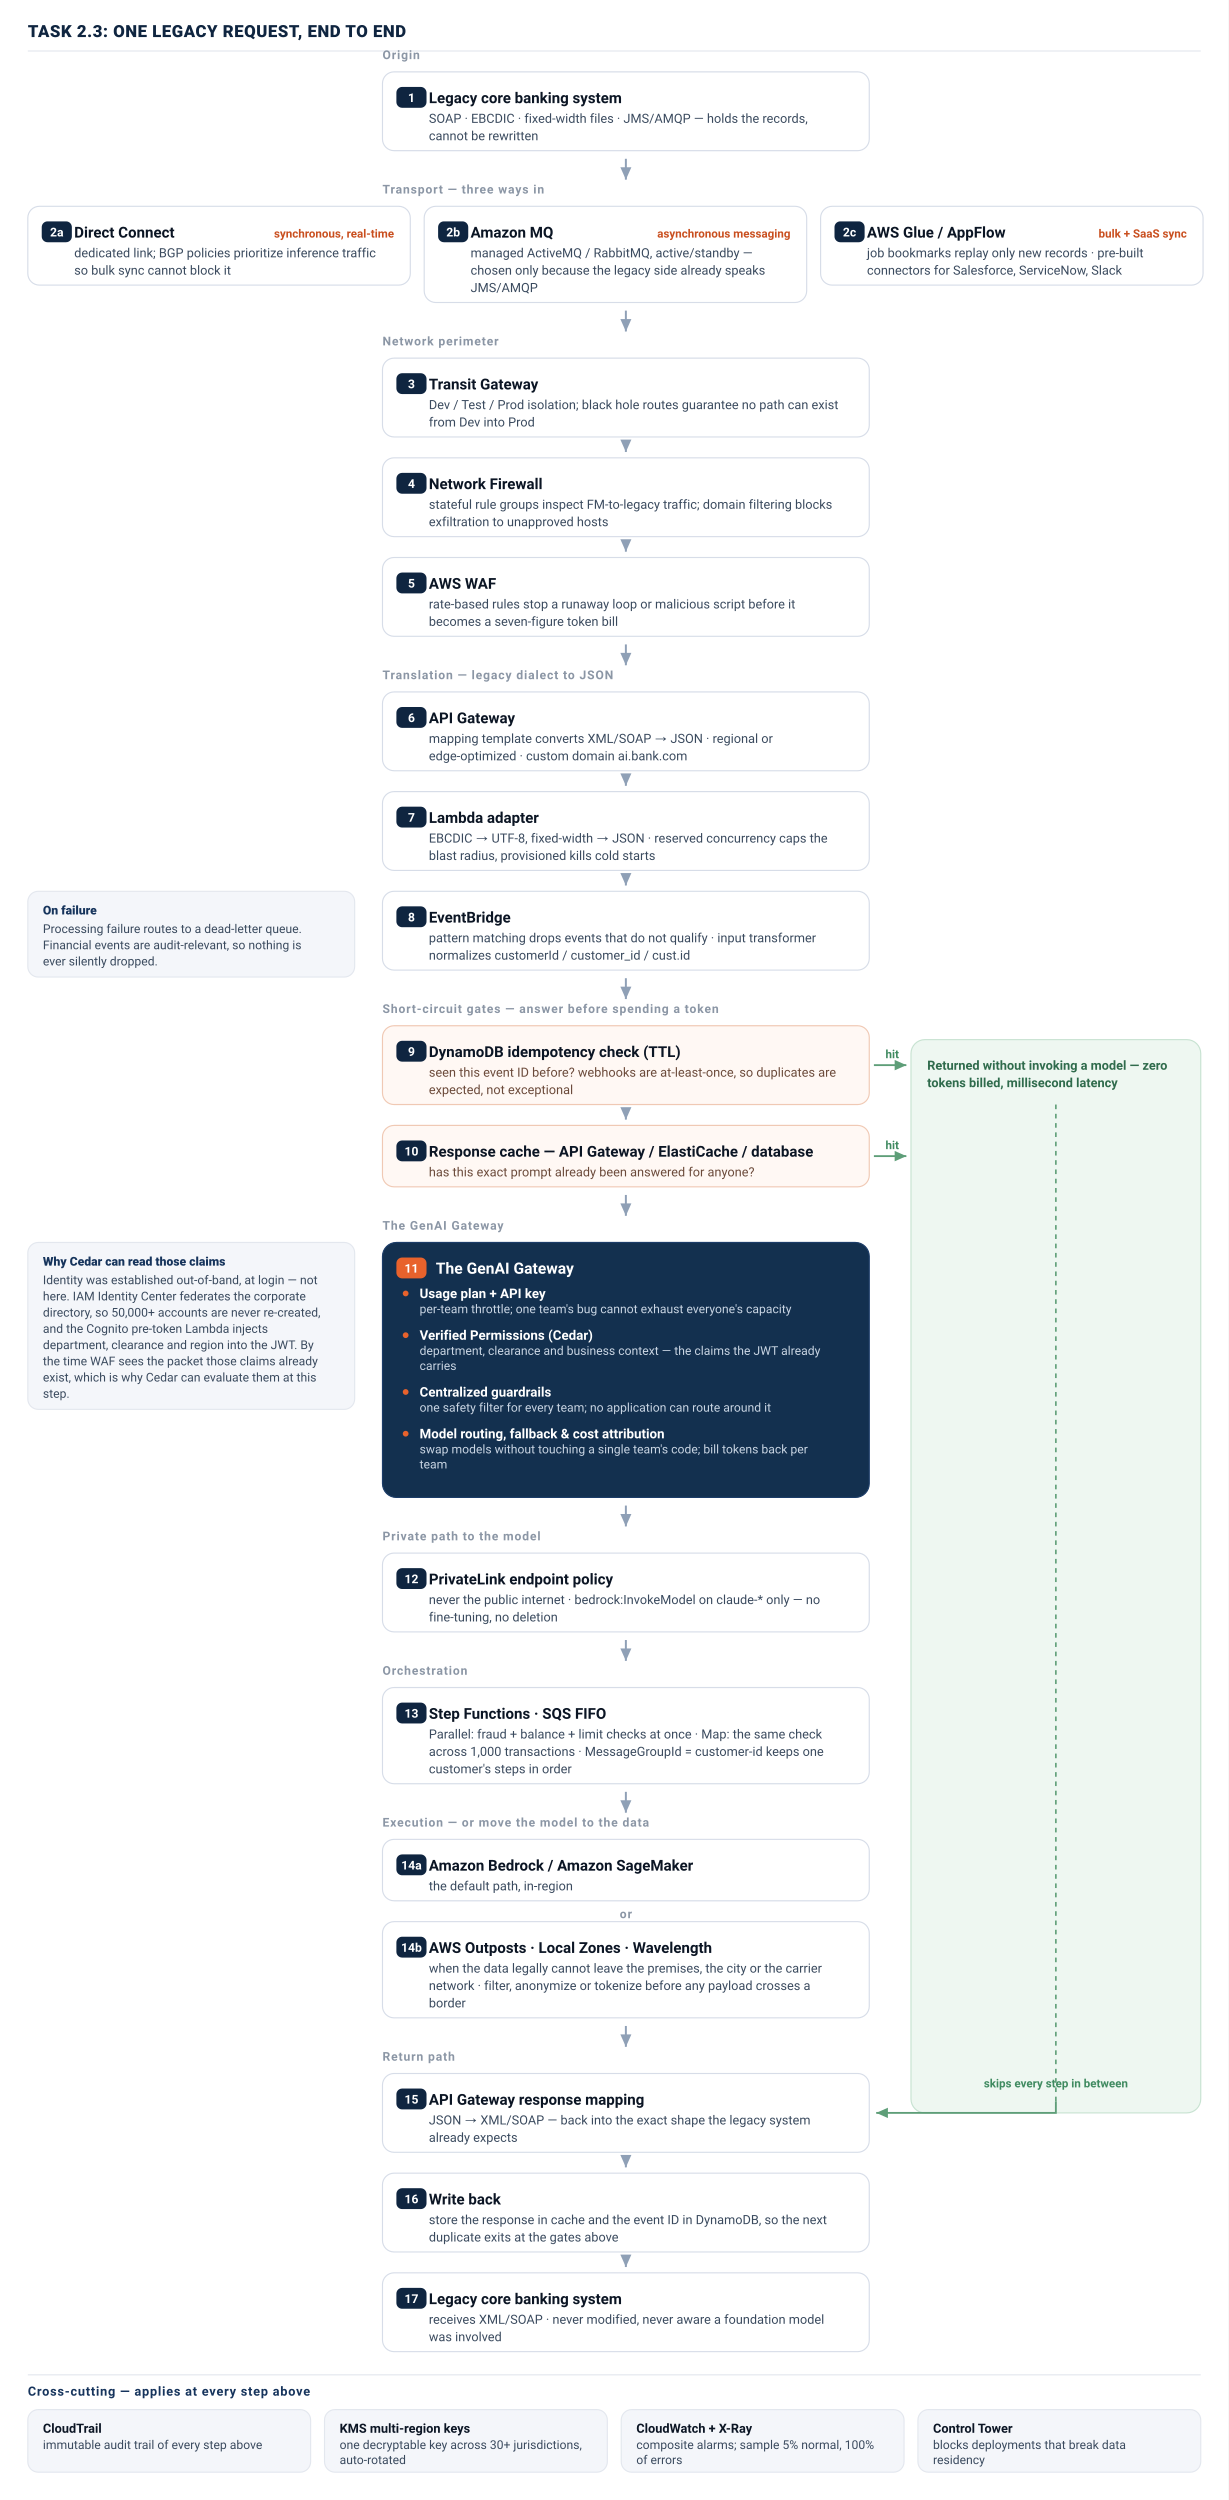
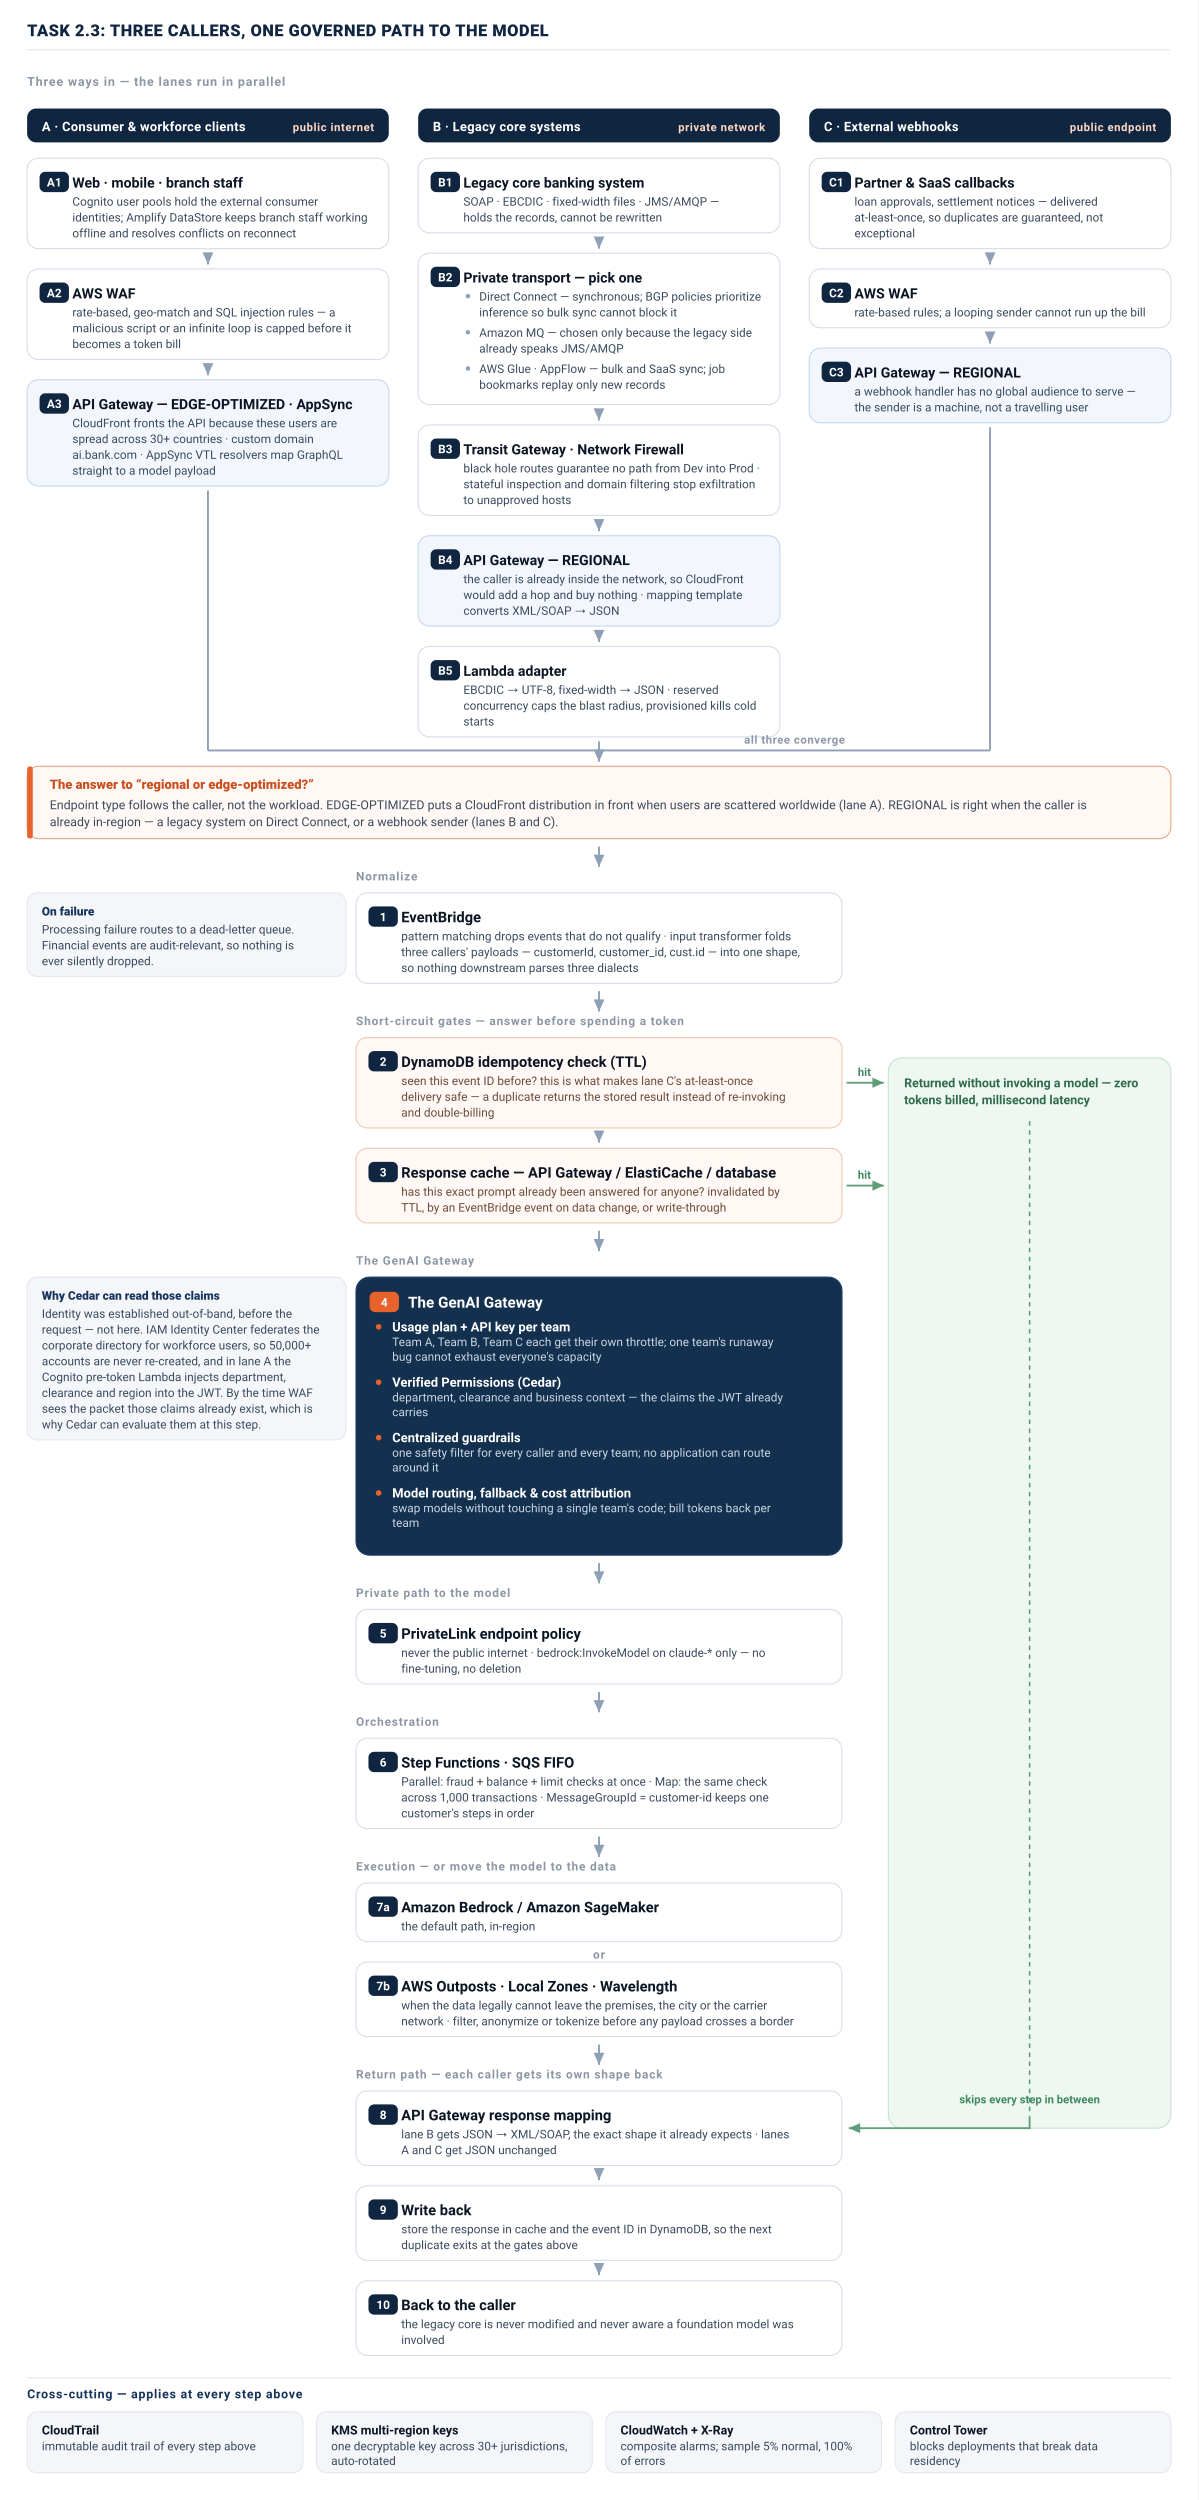
- <svg xmlns="http://www.w3.org/2000/svg" viewBox="0 0 1060 2157" width="1060" height="2157" role="img" font-family="-apple-system,BlinkMacSystemFont,Segoe UI,Roboto,Helvetica,Arial,sans-serif">
+ <svg xmlns="http://www.w3.org/2000/svg" viewBox="0 0 1060 2212" width="1060" height="2212" role="img" font-family="-apple-system,BlinkMacSystemFont,Segoe UI,Roboto,Helvetica,Arial,sans-serif">
  <defs>
    <marker id="ah" viewBox="0 0 10 10" refX="9" refY="5" markerWidth="7" markerHeight="7" orient="auto-start-reverse">
      <path d="M0,1 L9,5 L0,9 z" fill="#8fa0b6" />
    </marker>
    <marker id="ahg" viewBox="0 0 10 10" refX="9" refY="5" markerWidth="7" markerHeight="7" orient="auto-start-reverse">
      <path d="M0,1 L9,5 L0,9 z" fill="#5e9e78" />
    </marker>
  </defs>
-   <style>.dtitle{font-size:14.5px;font-weight:800;letter-spacing:.03em;fill:#0f2540;}.num{font-size:10.5px;font-weight:700;fill:#fff;text-anchor:middle;}.bt{font-weight:700;}.bs{font-size:11px;}.gn{font-size:11.5px;font-weight:700;fill:#ffffff;}.gs{font-size:10.5px;fill:#c9d5e3;}.ptitle{font-size:11px;font-weight:700;letter-spacing:.06em;fill:#16345c;text-transform:uppercase;}.phase{font-size:10.5px;font-weight:700;letter-spacing:.07em;fill:#8b96a5;text-transform:uppercase;}.mode{font-size:10px;font-weight:700;fill:#c94f1f;}.orlab{font-size:10.5px;font-weight:700;fill:#8b96a5;letter-spacing:.08em;}.el{font-size:10px;font-weight:600;fill:#6b7a8d;}.elg{font-size:10px;font-weight:700;fill:#3f8a60;}.byp{font-size:11px;font-weight:700;fill:#2f6b4c;}.cohead{font-size:10.5px;font-weight:800;fill:#16345c;}.co{font-size:10.5px;fill:#3a4a5e;}.cn{font-size:11px;font-weight:700;fill:#0b1524;}</style>
-   <rect width="1060" height="2157" fill="#ffffff" />
-   <text x="24" y="32" class="dtitle">TASK 2.3: ONE LEGACY REQUEST, END TO END</text>
+   <style>.dtitle{font-size:14.5px;font-weight:800;letter-spacing:.03em;fill:#0f2540;}.band{font-size:11px;font-weight:700;letter-spacing:.07em;fill:#8b96a5;text-transform:uppercase;}.num{font-size:10.5px;font-weight:700;fill:#fff;text-anchor:middle;}.bt{font-weight:700;}.bs{font-size:10.5px;}.lname{font-size:11.5px;font-weight:700;fill:#ffffff;letter-spacing:.02em;}.lmode{font-size:10px;font-weight:700;fill:#ffd8c4;letter-spacing:.05em;}.gn{font-size:11.5px;font-weight:700;fill:#ffffff;}.gs{font-size:10.5px;fill:#c9d5e3;}.ptitle{font-size:11px;font-weight:700;letter-spacing:.06em;fill:#16345c;text-transform:uppercase;}.phase{font-size:10.5px;font-weight:700;letter-spacing:.07em;fill:#8b96a5;text-transform:uppercase;}.rulehead{font-size:11.5px;font-weight:800;fill:#c94f1f;}.rule{font-size:11px;fill:#3a4a5e;}.conv{font-size:10px;font-weight:700;fill:#8b96a5;letter-spacing:.05em;}.orlab{font-size:10.5px;font-weight:700;fill:#8b96a5;letter-spacing:.08em;}.elg{font-size:10px;font-weight:700;fill:#3f8a60;}.byp{font-size:11px;font-weight:700;fill:#2f6b4c;}.cohead{font-size:10.5px;font-weight:800;fill:#16345c;}.co{font-size:10.5px;fill:#3a4a5e;}.cn{font-size:11px;font-weight:700;fill:#0b1524;}</style>
+   <rect width="1060" height="2212" fill="#ffffff" />
+   <text x="24" y="32" class="dtitle">TASK 2.3: THREE CALLERS, ONE GOVERNED PATH TO THE MODEL</text>
  <line x1="24" y1="44" x2="1036" y2="44" stroke="#e3e7ee" />
-   <text x="330" y="51" class="phase">Origin</text>
-   <text x="330" y="167" class="phase">Transport — three ways in</text>
-   <text x="330" y="298" class="phase">Network perimeter</text>
-   <text x="330" y="586" class="phase">Translation — legacy dialect to JSON</text>
-   <text x="330" y="874" class="phase">Short-circuit gates — answer before spending a token</text>
-   <text x="330" y="1061" class="phase">The GenAI Gateway</text>
-   <text x="330" y="1329" class="phase">Private path to the model</text>
-   <text x="330" y="1445" class="phase">Orchestration</text>
-   <text x="330" y="1576" class="phase">Execution — or move the model to the data</text>
-   <text x="330" y="1778" class="phase">Return path</text>
-   <rect x="786" y="897.0" width="250" height="926.0" rx="12" fill="#eef7f1" stroke="#c7e2d1" />
-   <rect x="330" y="62" width="420" height="68" rx="10" fill="#ffffff" stroke="#d7dde8" />
-   <rect x="342" y="75" width="26" height="18" rx="5" fill="#0f2540" />
-   <text x="355" y="88" class="num">1</text>
-   <text x="370" y="89" class="bt" fill="#0b1524" font-size="13">Legacy core banking system</text>
-   <text x="370" y="106" class="bs" fill="#3a4a5e">SOAP · EBCDIC · fixed-width files · JMS/AMQP — holds the records,</text>
-   <text x="370" y="121" class="bs" fill="#3a4a5e">cannot be rewritten</text>
-   <line x1="540" y1="137" x2="540" y2="155" stroke="#8fa0b6" stroke-width="1.7" marker-end="url(#ah)" />
-   <rect x="24" y="178" width="330" height="68" rx="10" fill="#ffffff" stroke="#d7dde8" />
-   <rect x="36" y="191" width="26" height="18" rx="5" fill="#0f2540" />
-   <text x="49" y="204" class="num">2a</text>
-   <text x="64" y="205" class="bt" fill="#0b1524" font-size="13">Direct Connect</text>
-   <text x="64" y="222" class="bs" fill="#3a4a5e">dedicated link; BGP policies prioritize inference traffic</text>
-   <text x="64" y="237" class="bs" fill="#3a4a5e">so bulk sync cannot block it</text>
-   <text x="340" y="205" class="mode" text-anchor="end">synchronous, real-time</text>
-   <rect x="366" y="178" width="330" height="83" rx="10" fill="#ffffff" stroke="#d7dde8" />
-   <rect x="378" y="191" width="26" height="18" rx="5" fill="#0f2540" />
-   <text x="391" y="204" class="num">2b</text>
-   <text x="406" y="205" class="bt" fill="#0b1524" font-size="13">Amazon MQ</text>
-   <text x="406" y="222" class="bs" fill="#3a4a5e">managed ActiveMQ / RabbitMQ, active/standby —</text>
-   <text x="406" y="237" class="bs" fill="#3a4a5e">chosen only because the legacy side already speaks</text>
-   <text x="406" y="252" class="bs" fill="#3a4a5e">JMS/AMQP</text>
-   <text x="682" y="205" class="mode" text-anchor="end">asynchronous messaging</text>
-   <rect x="708" y="178" width="330" height="68" rx="10" fill="#ffffff" stroke="#d7dde8" />
-   <rect x="720" y="191" width="26" height="18" rx="5" fill="#0f2540" />
-   <text x="733" y="204" class="num">2c</text>
-   <text x="748" y="205" class="bt" fill="#0b1524" font-size="13">AWS Glue / AppFlow</text>
-   <text x="748" y="222" class="bs" fill="#3a4a5e">job bookmarks replay only new records · pre-built</text>
-   <text x="748" y="237" class="bs" fill="#3a4a5e">connectors for Salesforce, ServiceNow, Slack</text>
-   <text x="1024" y="205" class="mode" text-anchor="end">bulk + SaaS sync</text>
-   <line x1="540" y1="268" x2="540" y2="286" stroke="#8fa0b6" stroke-width="1.7" marker-end="url(#ah)" />
-   <rect x="330" y="309" width="420" height="68" rx="10" fill="#ffffff" stroke="#d7dde8" />
-   <rect x="342" y="322" width="26" height="18" rx="5" fill="#0f2540" />
-   <text x="355" y="335" class="num">3</text>
-   <text x="370" y="336" class="bt" fill="#0b1524" font-size="13">Transit Gateway</text>
-   <text x="370" y="353" class="bs" fill="#3a4a5e">Dev / Test / Prod isolation; black hole routes guarantee no path can exist</text>
-   <text x="370" y="368" class="bs" fill="#3a4a5e">from Dev into Prod</text>
-   <line x1="540" y1="382" x2="540" y2="390" stroke="#8fa0b6" stroke-width="1.7" marker-end="url(#ah)" />
-   <rect x="330" y="395" width="420" height="68" rx="10" fill="#ffffff" stroke="#d7dde8" />
-   <rect x="342" y="408" width="26" height="18" rx="5" fill="#0f2540" />
-   <text x="355" y="421" class="num">4</text>
-   <text x="370" y="422" class="bt" fill="#0b1524" font-size="13">Network Firewall</text>
-   <text x="370" y="439" class="bs" fill="#3a4a5e">stateful rule groups inspect FM-to-legacy traffic; domain filtering blocks</text>
-   <text x="370" y="454" class="bs" fill="#3a4a5e">exfiltration to unapproved hosts</text>
-   <line x1="540" y1="468" x2="540" y2="476" stroke="#8fa0b6" stroke-width="1.7" marker-end="url(#ah)" />
-   <rect x="330" y="481" width="420" height="68" rx="10" fill="#ffffff" stroke="#d7dde8" />
-   <rect x="342" y="494" width="26" height="18" rx="5" fill="#0f2540" />
-   <text x="355" y="507" class="num">5</text>
-   <text x="370" y="508" class="bt" fill="#0b1524" font-size="13">AWS WAF</text>
-   <text x="370" y="525" class="bs" fill="#3a4a5e">rate-based rules stop a runaway loop or malicious script before it</text>
-   <text x="370" y="540" class="bs" fill="#3a4a5e">becomes a seven-figure token bill</text>
-   <line x1="540" y1="556" x2="540" y2="574" stroke="#8fa0b6" stroke-width="1.7" marker-end="url(#ah)" />
-   <rect x="330" y="597" width="420" height="68" rx="10" fill="#ffffff" stroke="#d7dde8" />
-   <rect x="342" y="610" width="26" height="18" rx="5" fill="#0f2540" />
-   <text x="355" y="623" class="num">6</text>
-   <text x="370" y="624" class="bt" fill="#0b1524" font-size="13">API Gateway</text>
-   <text x="370" y="641" class="bs" fill="#3a4a5e">mapping template converts XML/SOAP → JSON · regional or</text>
-   <text x="370" y="656" class="bs" fill="#3a4a5e">edge-optimized · custom domain ai.bank.com</text>
-   <line x1="540" y1="670" x2="540" y2="678" stroke="#8fa0b6" stroke-width="1.7" marker-end="url(#ah)" />
-   <rect x="330" y="683" width="420" height="68" rx="10" fill="#ffffff" stroke="#d7dde8" />
-   <rect x="342" y="696" width="26" height="18" rx="5" fill="#0f2540" />
-   <text x="355" y="709" class="num">7</text>
-   <text x="370" y="710" class="bt" fill="#0b1524" font-size="13">Lambda adapter</text>
-   <text x="370" y="727" class="bs" fill="#3a4a5e">EBCDIC → UTF-8, fixed-width → JSON · reserved concurrency caps the</text>
-   <text x="370" y="742" class="bs" fill="#3a4a5e">blast radius, provisioned kills cold starts</text>
-   <line x1="540" y1="756" x2="540" y2="764" stroke="#8fa0b6" stroke-width="1.7" marker-end="url(#ah)" />
-   <rect x="24" y="769" width="282" height="74" rx="9" fill="#f4f6fa" stroke="#e3e7ee" />
-   <text x="37" y="789" class="cohead">On failure</text>
-   <text x="37" y="805" class="co">Processing failure routes to a dead-letter queue.</text>
-   <text x="37" y="819" class="co">Financial events are audit-relevant, so nothing is</text>
-   <text x="37" y="833" class="co">ever silently dropped.</text>
-   <rect x="330" y="769" width="420" height="68" rx="10" fill="#ffffff" stroke="#d7dde8" />
-   <rect x="342" y="782" width="26" height="18" rx="5" fill="#0f2540" />
-   <text x="355" y="795" class="num">8</text>
-   <text x="370" y="796" class="bt" fill="#0b1524" font-size="13">EventBridge</text>
-   <text x="370" y="813" class="bs" fill="#3a4a5e">pattern matching drops events that do not qualify · input transformer</text>
-   <text x="370" y="828" class="bs" fill="#3a4a5e">normalizes customerId / customer_id / cust.id</text>
-   <line x1="540" y1="844" x2="540" y2="862" stroke="#8fa0b6" stroke-width="1.7" marker-end="url(#ah)" />
-   <rect x="330" y="885" width="420" height="68" rx="10" fill="#fff8f4" stroke="#f0c9b4" />
-   <rect x="342" y="898" width="26" height="18" rx="5" fill="#0f2540" />
-   <text x="355" y="911" class="num">9</text>
-   <text x="370" y="912" class="bt" fill="#0b1524" font-size="13">DynamoDB idempotency check (TTL)</text>
-   <text x="370" y="929" class="bs" fill="#6b4a3a">seen this event ID before? webhooks are at-least-once, so duplicates are</text>
-   <text x="370" y="944" class="bs" fill="#6b4a3a">expected, not exceptional</text>
-   <line x1="540" y1="958" x2="540" y2="966" stroke="#8fa0b6" stroke-width="1.7" marker-end="url(#ah)" />
-   <rect x="330" y="971" width="420" height="53" rx="10" fill="#fff8f4" stroke="#f0c9b4" />
-   <rect x="342" y="984" width="26" height="18" rx="5" fill="#0f2540" />
-   <text x="355" y="997" class="num">10</text>
-   <text x="370" y="998" class="bt" fill="#0b1524" font-size="13">Response cache — API Gateway / ElastiCache / database</text>
-   <text x="370" y="1015" class="bs" fill="#6b4a3a">has this exact prompt already been answered for anyone?</text>
-   <line x1="540" y1="1031" x2="540" y2="1049" stroke="#8fa0b6" stroke-width="1.7" marker-end="url(#ah)" />
-   <rect x="330" y="1072" width="420" height="220" rx="12" fill="#13304f" stroke="#1b3c68" />
-   <rect x="342" y="1085" width="26" height="18" rx="5" fill="#e8622c" />
-   <text x="355" y="1098" class="num">11</text>
-   <text x="376" y="1099" class="bt" fill="#ffffff" font-size="13.5">The GenAI Gateway</text>
-   <circle cx="350" cy="1116.0" r="2.5" fill="#e8622c" />
-   <text x="362" y="1120" class="gn">Usage plan + API key</text>
-   <text x="362" y="1133" class="gs">per-team throttle; one team's bug cannot exhaust everyone's capacity</text>
-   <circle cx="350" cy="1152.0" r="2.5" fill="#e8622c" />
-   <text x="362" y="1156" class="gn">Verified Permissions (Cedar)</text>
-   <text x="362" y="1169" class="gs">department, clearance and business context — the claims the JWT already</text>
-   <text x="362" y="1182" class="gs">carries</text>
-   <circle cx="350" cy="1201.0" r="2.5" fill="#e8622c" />
-   <text x="362" y="1205" class="gn">Centralized guardrails</text>
-   <text x="362" y="1218" class="gs">one safety filter for every team; no application can route around it</text>
-   <circle cx="350" cy="1237.0" r="2.5" fill="#e8622c" />
-   <text x="362" y="1241" class="gn">Model routing, fallback &amp; cost attribution</text>
-   <text x="362" y="1254" class="gs">swap models without touching a single team's code; bill tokens back per</text>
-   <text x="362" y="1267" class="gs">team</text>
-   <rect x="24" y="1072" width="282" height="144" rx="9" fill="#f4f6fa" stroke="#e3e7ee" />
-   <text x="37" y="1092" class="cohead">Why Cedar can read those claims</text>
-   <text x="37" y="1108" class="co">Identity was established out-of-band, at login — not</text>
-   <text x="37" y="1122" class="co">here. IAM Identity Center federates the corporate</text>
-   <text x="37" y="1136" class="co">directory, so 50,000+ accounts are never re-created,</text>
-   <text x="37" y="1150" class="co">and the Cognito pre-token Lambda injects</text>
-   <text x="37" y="1164" class="co">department, clearance and region into the JWT. By</text>
-   <text x="37" y="1178" class="co">the time WAF sees the packet those claims already</text>
-   <text x="37" y="1192" class="co">exist, which is why Cedar can evaluate them at this</text>
-   <text x="37" y="1206" class="co">step.</text>
-   <line x1="540" y1="1299" x2="540" y2="1317" stroke="#8fa0b6" stroke-width="1.7" marker-end="url(#ah)" />
-   <rect x="330" y="1340" width="420" height="68" rx="10" fill="#ffffff" stroke="#d7dde8" />
-   <rect x="342" y="1353" width="26" height="18" rx="5" fill="#0f2540" />
-   <text x="355" y="1366" class="num">12</text>
-   <text x="370" y="1367" class="bt" fill="#0b1524" font-size="13">PrivateLink endpoint policy</text>
-   <text x="370" y="1384" class="bs" fill="#3a4a5e">never the public internet · bedrock:InvokeModel on claude-* only — no</text>
-   <text x="370" y="1399" class="bs" fill="#3a4a5e">fine-tuning, no deletion</text>
-   <line x1="540" y1="1415" x2="540" y2="1433" stroke="#8fa0b6" stroke-width="1.7" marker-end="url(#ah)" />
-   <rect x="330" y="1456" width="420" height="83" rx="10" fill="#ffffff" stroke="#d7dde8" />
-   <rect x="342" y="1469" width="26" height="18" rx="5" fill="#0f2540" />
-   <text x="355" y="1482" class="num">13</text>
-   <text x="370" y="1483" class="bt" fill="#0b1524" font-size="13">Step Functions · SQS FIFO</text>
-   <text x="370" y="1500" class="bs" fill="#3a4a5e">Parallel: fraud + balance + limit checks at once · Map: the same check</text>
-   <text x="370" y="1515" class="bs" fill="#3a4a5e">across 1,000 transactions · MessageGroupId = customer-id keeps one</text>
-   <text x="370" y="1530" class="bs" fill="#3a4a5e">customer's steps in order</text>
-   <line x1="540" y1="1546" x2="540" y2="1564" stroke="#8fa0b6" stroke-width="1.7" marker-end="url(#ah)" />
-   <rect x="330" y="1587" width="420" height="53" rx="10" fill="#ffffff" stroke="#d7dde8" />
-   <rect x="342" y="1600" width="26" height="18" rx="5" fill="#0f2540" />
-   <text x="355" y="1613" class="num">14a</text>
-   <text x="370" y="1614" class="bt" fill="#0b1524" font-size="13">Amazon Bedrock / Amazon SageMaker</text>
-   <text x="370" y="1631" class="bs" fill="#3a4a5e">the default path, in-region</text>
-   <text x="540" y="1655" class="orlab" text-anchor="middle">or</text>
-   <rect x="330" y="1658" width="420" height="83" rx="10" fill="#ffffff" stroke="#d7dde8" />
-   <rect x="342" y="1671" width="26" height="18" rx="5" fill="#0f2540" />
-   <text x="355" y="1684" class="num">14b</text>
-   <text x="370" y="1685" class="bt" fill="#0b1524" font-size="13">AWS Outposts · Local Zones · Wavelength</text>
-   <text x="370" y="1702" class="bs" fill="#3a4a5e">when the data legally cannot leave the premises, the city or the carrier</text>
-   <text x="370" y="1717" class="bs" fill="#3a4a5e">network · filter, anonymize or tokenize before any payload crosses a</text>
-   <text x="370" y="1732" class="bs" fill="#3a4a5e">border</text>
-   <line x1="540" y1="1748" x2="540" y2="1766" stroke="#8fa0b6" stroke-width="1.7" marker-end="url(#ah)" />
-   <rect x="330" y="1789" width="420" height="68" rx="10" fill="#ffffff" stroke="#d7dde8" />
-   <rect x="342" y="1802" width="26" height="18" rx="5" fill="#0f2540" />
-   <text x="355" y="1815" class="num">15</text>
-   <text x="370" y="1816" class="bt" fill="#0b1524" font-size="13">API Gateway response mapping</text>
-   <text x="370" y="1833" class="bs" fill="#3a4a5e">JSON → XML/SOAP — back into the exact shape the legacy system</text>
-   <text x="370" y="1848" class="bs" fill="#3a4a5e">already expects</text>
-   <line x1="540" y1="1862" x2="540" y2="1870" stroke="#8fa0b6" stroke-width="1.7" marker-end="url(#ah)" />
-   <rect x="330" y="1875" width="420" height="68" rx="10" fill="#ffffff" stroke="#d7dde8" />
-   <rect x="342" y="1888" width="26" height="18" rx="5" fill="#0f2540" />
-   <text x="355" y="1901" class="num">16</text>
-   <text x="370" y="1902" class="bt" fill="#0b1524" font-size="13">Write back</text>
-   <text x="370" y="1919" class="bs" fill="#3a4a5e">store the response in cache and the event ID in DynamoDB, so the next</text>
-   <text x="370" y="1934" class="bs" fill="#3a4a5e">duplicate exits at the gates above</text>
-   <line x1="540" y1="1948" x2="540" y2="1956" stroke="#8fa0b6" stroke-width="1.7" marker-end="url(#ah)" />
-   <rect x="330" y="1961" width="420" height="68" rx="10" fill="#ffffff" stroke="#d7dde8" />
-   <rect x="342" y="1974" width="26" height="18" rx="5" fill="#0f2540" />
-   <text x="355" y="1987" class="num">17</text>
-   <text x="370" y="1988" class="bt" fill="#0b1524" font-size="13">Legacy core banking system</text>
-   <text x="370" y="2005" class="bs" fill="#3a4a5e">receives XML/SOAP · never modified, never aware a foundation model</text>
-   <text x="370" y="2020" class="bs" fill="#3a4a5e">was involved</text>
-   <text x="800" y="923.0" class="byp">Returned without invoking a model — zero</text>
-   <text x="800" y="938.0" class="byp">tokens billed, millisecond latency</text>
-   <line x1="754" y1="919.0" x2="782" y2="919.0" stroke="#5e9e78" stroke-width="1.6" marker-end="url(#ahg)" />
-   <text x="764" y="913.0" class="elg">hit</text>
-   <line x1="754" y1="997.5" x2="782" y2="997.5" stroke="#5e9e78" stroke-width="1.6" marker-end="url(#ahg)" />
-   <text x="764" y="991.5" class="elg">hit</text>
-   <line x1="911" y1="953.0" x2="911" y2="1813.0" stroke="#5e9e78" stroke-width="1.4" stroke-dasharray="4 4" />
-   <text x="911" y="1801.0" class="elg" text-anchor="middle">skips every step in between</text>
-   <path d="M 911 1813.0 L 911 1823.0 L 756 1823.0" fill="none" stroke="#5e9e78" stroke-width="1.6" marker-end="url(#ahg)" />
-   <line x1="24" y1="2049" x2="1036" y2="2049" stroke="#e3e7ee" />
-   <text x="24" y="2067" class="ptitle">Cross-cutting — applies at every step above</text>
-   <rect x="24" y="2079" width="244" height="54" rx="9" fill="#f4f6fa" stroke="#e3e7ee" />
-   <text x="37" y="2099" class="cn">CloudTrail</text>
-   <text x="37" y="2113" class="co">immutable audit trail of every step above</text>
-   <rect x="280" y="2079" width="244" height="54" rx="9" fill="#f4f6fa" stroke="#e3e7ee" />
-   <text x="293" y="2099" class="cn">KMS multi-region keys</text>
-   <text x="293" y="2113" class="co">one decryptable key across 30+ jurisdictions,</text>
-   <text x="293" y="2126" class="co">auto-rotated</text>
-   <rect x="536" y="2079" width="244" height="54" rx="9" fill="#f4f6fa" stroke="#e3e7ee" />
-   <text x="549" y="2099" class="cn">CloudWatch + X-Ray</text>
-   <text x="549" y="2113" class="co">composite alarms; sample 5% normal, 100%</text>
-   <text x="549" y="2126" class="co">of errors</text>
-   <rect x="792" y="2079" width="244" height="54" rx="9" fill="#f4f6fa" stroke="#e3e7ee" />
-   <text x="805" y="2099" class="cn">Control Tower</text>
-   <text x="805" y="2113" class="co">blocks deployments that break data</text>
-   <text x="805" y="2126" class="co">residency</text>
+   <text x="315" y="779" class="phase">Normalize</text>
+   <text x="315" y="907" class="phase">Short-circuit gates — answer before spending a token</text>
+   <text x="315" y="1119" class="phase">The GenAI Gateway</text>
+   <text x="315" y="1413" class="phase">Private path to the model</text>
+   <text x="315" y="1527" class="phase">Orchestration</text>
+   <text x="315" y="1655" class="phase">Execution — or move the model to the data</text>
+   <text x="315" y="1839" class="phase">Return path — each caller gets its own shape back</text>
+   <rect x="786" y="936.0" width="250" height="947.0" rx="12" fill="#eef7f1" stroke="#c7e2d1" />
+   <text x="24" y="76" class="band">Three ways in — the lanes run in parallel</text>
+   <rect x="24" y="96" width="320" height="30" rx="8" fill="#0f2540" />
+   <text x="37" y="116" class="lname">A · Consumer &amp; workforce clients</text>
+   <text x="331" y="116" class="lmode" text-anchor="end">public internet</text>
+   <rect x="24" y="140" width="320" height="80" rx="10" fill="#ffffff" stroke="#d7dde8" />
+   <rect x="35" y="152" width="26" height="18" rx="5" fill="#0f2540" />
+   <text x="48.0" y="165" class="num">A1</text>
+   <text x="64" y="166" class="bt" fill="#0b1524" font-size="12.5">Web · mobile · branch staff</text>
+   <text x="64" y="182" class="bs" fill="#3a4a5e">Cognito user pools hold the external consumer</text>
+   <text x="64" y="196" class="bs" fill="#3a4a5e">identities; Amplify DataStore keeps branch staff working</text>
+   <text x="64" y="210" class="bs" fill="#3a4a5e">offline and resolves conflicts on reconnect</text>
+   <line x1="184" y1="224" x2="184" y2="234" stroke="#8fa0b6" stroke-width="1.7" marker-end="url(#ah)" />
+   <rect x="24" y="238" width="320" height="80" rx="10" fill="#ffffff" stroke="#d7dde8" />
+   <rect x="35" y="250" width="26" height="18" rx="5" fill="#0f2540" />
+   <text x="48.0" y="263" class="num">A2</text>
+   <text x="64" y="264" class="bt" fill="#0b1524" font-size="12.5">AWS WAF</text>
+   <text x="64" y="280" class="bs" fill="#3a4a5e">rate-based, geo-match and SQL injection rules — a</text>
+   <text x="64" y="294" class="bs" fill="#3a4a5e">malicious script or an infinite loop is capped before it</text>
+   <text x="64" y="308" class="bs" fill="#3a4a5e">becomes a token bill</text>
+   <line x1="184" y1="322" x2="184" y2="332" stroke="#8fa0b6" stroke-width="1.7" marker-end="url(#ah)" />
+   <rect x="24" y="336" width="320" height="94" rx="10" fill="#f3f7fd" stroke="#c6d8ef" />
+   <rect x="35" y="348" width="26" height="18" rx="5" fill="#0f2540" />
+   <text x="48.0" y="361" class="num">A3</text>
+   <text x="64" y="362" class="bt" fill="#0b1524" font-size="12.5">API Gateway — EDGE-OPTIMIZED  ·  AppSync</text>
+   <text x="64" y="378" class="bs" fill="#3a4a5e">CloudFront fronts the API because these users are</text>
+   <text x="64" y="392" class="bs" fill="#3a4a5e">spread across 30+ countries · custom domain</text>
+   <text x="64" y="406" class="bs" fill="#3a4a5e">ai.bank.com · AppSync VTL resolvers map GraphQL</text>
+   <text x="64" y="420" class="bs" fill="#3a4a5e">straight to a model payload</text>
+   <rect x="370" y="96" width="320" height="30" rx="8" fill="#0f2540" />
+   <text x="383" y="116" class="lname">B · Legacy core systems</text>
+   <text x="677" y="116" class="lmode" text-anchor="end">private network</text>
+   <rect x="370" y="140" width="320" height="66" rx="10" fill="#ffffff" stroke="#d7dde8" />
+   <rect x="381" y="152" width="26" height="18" rx="5" fill="#0f2540" />
+   <text x="394.0" y="165" class="num">B1</text>
+   <text x="410" y="166" class="bt" fill="#0b1524" font-size="12.5">Legacy core banking system</text>
+   <text x="410" y="182" class="bs" fill="#3a4a5e">SOAP · EBCDIC · fixed-width files · JMS/AMQP —</text>
+   <text x="410" y="196" class="bs" fill="#3a4a5e">holds the records, cannot be rewritten</text>
+   <line x1="530" y1="210" x2="530" y2="220" stroke="#8fa0b6" stroke-width="1.7" marker-end="url(#ah)" />
+   <rect x="370" y="224" width="320" height="134" rx="10" fill="#ffffff" stroke="#d7dde8" />
+   <rect x="381" y="236" width="26" height="18" rx="5" fill="#0f2540" />
+   <text x="394.0" y="249" class="num">B2</text>
+   <text x="410" y="250" class="bt" fill="#0b1524" font-size="12.5">Private transport — pick one</text>
+   <circle cx="414" cy="262.0" r="2" fill="#8fa0b6" />
+   <text x="424" y="266" class="bs" fill="#3a4a5e">Direct Connect — synchronous; BGP policies prioritize</text>
+   <text x="424" y="280" class="bs" fill="#3a4a5e">inference so bulk sync cannot block it</text>
+   <circle cx="414" cy="294.0" r="2" fill="#8fa0b6" />
+   <text x="424" y="298" class="bs" fill="#3a4a5e">Amazon MQ — chosen only because the legacy side</text>
+   <text x="424" y="312" class="bs" fill="#3a4a5e">already speaks JMS/AMQP</text>
+   <circle cx="414" cy="326.0" r="2" fill="#8fa0b6" />
+   <text x="424" y="330" class="bs" fill="#3a4a5e">AWS Glue · AppFlow — bulk and SaaS sync; job</text>
+   <text x="424" y="344" class="bs" fill="#3a4a5e">bookmarks replay only new records</text>
+   <line x1="530" y1="362" x2="530" y2="372" stroke="#8fa0b6" stroke-width="1.7" marker-end="url(#ah)" />
+   <rect x="370" y="376" width="320" height="80" rx="10" fill="#ffffff" stroke="#d7dde8" />
+   <rect x="381" y="388" width="26" height="18" rx="5" fill="#0f2540" />
+   <text x="394.0" y="401" class="num">B3</text>
+   <text x="410" y="402" class="bt" fill="#0b1524" font-size="12.5">Transit Gateway · Network Firewall</text>
+   <text x="410" y="418" class="bs" fill="#3a4a5e">black hole routes guarantee no path from Dev into Prod ·</text>
+   <text x="410" y="432" class="bs" fill="#3a4a5e">stateful inspection and domain filtering stop exfiltration</text>
+   <text x="410" y="446" class="bs" fill="#3a4a5e">to unapproved hosts</text>
+   <line x1="530" y1="460" x2="530" y2="470" stroke="#8fa0b6" stroke-width="1.7" marker-end="url(#ah)" />
+   <rect x="370" y="474" width="320" height="80" rx="10" fill="#f3f7fd" stroke="#c6d8ef" />
+   <rect x="381" y="486" width="26" height="18" rx="5" fill="#0f2540" />
+   <text x="394.0" y="499" class="num">B4</text>
+   <text x="410" y="500" class="bt" fill="#0b1524" font-size="12.5">API Gateway — REGIONAL</text>
+   <text x="410" y="516" class="bs" fill="#3a4a5e">the caller is already inside the network, so CloudFront</text>
+   <text x="410" y="530" class="bs" fill="#3a4a5e">would add a hop and buy nothing · mapping template</text>
+   <text x="410" y="544" class="bs" fill="#3a4a5e">converts XML/SOAP → JSON</text>
+   <line x1="530" y1="558" x2="530" y2="568" stroke="#8fa0b6" stroke-width="1.7" marker-end="url(#ah)" />
+   <rect x="370" y="572" width="320" height="80" rx="10" fill="#ffffff" stroke="#d7dde8" />
+   <rect x="381" y="584" width="26" height="18" rx="5" fill="#0f2540" />
+   <text x="394.0" y="597" class="num">B5</text>
+   <text x="410" y="598" class="bt" fill="#0b1524" font-size="12.5">Lambda adapter</text>
+   <text x="410" y="614" class="bs" fill="#3a4a5e">EBCDIC → UTF-8, fixed-width → JSON · reserved</text>
+   <text x="410" y="628" class="bs" fill="#3a4a5e">concurrency caps the blast radius, provisioned kills cold</text>
+   <text x="410" y="642" class="bs" fill="#3a4a5e">starts</text>
+   <rect x="716" y="96" width="320" height="30" rx="8" fill="#0f2540" />
+   <text x="729" y="116" class="lname">C · External webhooks</text>
+   <text x="1023" y="116" class="lmode" text-anchor="end">public endpoint</text>
+   <rect x="716" y="140" width="320" height="80" rx="10" fill="#ffffff" stroke="#d7dde8" />
+   <rect x="727" y="152" width="26" height="18" rx="5" fill="#0f2540" />
+   <text x="740.0" y="165" class="num">C1</text>
+   <text x="756" y="166" class="bt" fill="#0b1524" font-size="12.5">Partner &amp; SaaS callbacks</text>
+   <text x="756" y="182" class="bs" fill="#3a4a5e">loan approvals, settlement notices — delivered</text>
+   <text x="756" y="196" class="bs" fill="#3a4a5e">at-least-once, so duplicates are guaranteed, not</text>
+   <text x="756" y="210" class="bs" fill="#3a4a5e">exceptional</text>
+   <line x1="876" y1="224" x2="876" y2="234" stroke="#8fa0b6" stroke-width="1.7" marker-end="url(#ah)" />
+   <rect x="716" y="238" width="320" height="52" rx="10" fill="#ffffff" stroke="#d7dde8" />
+   <rect x="727" y="250" width="26" height="18" rx="5" fill="#0f2540" />
+   <text x="740.0" y="263" class="num">C2</text>
+   <text x="756" y="264" class="bt" fill="#0b1524" font-size="12.5">AWS WAF</text>
+   <text x="756" y="280" class="bs" fill="#3a4a5e">rate-based rules; a looping sender cannot run up the bill</text>
+   <line x1="876" y1="294" x2="876" y2="304" stroke="#8fa0b6" stroke-width="1.7" marker-end="url(#ah)" />
+   <rect x="716" y="308" width="320" height="66" rx="10" fill="#f3f7fd" stroke="#c6d8ef" />
+   <rect x="727" y="320" width="26" height="18" rx="5" fill="#0f2540" />
+   <text x="740.0" y="333" class="num">C3</text>
+   <text x="756" y="334" class="bt" fill="#0b1524" font-size="12.5">API Gateway — REGIONAL</text>
+   <text x="756" y="350" class="bs" fill="#3a4a5e">a webhook handler has no global audience to serve —</text>
+   <text x="756" y="364" class="bs" fill="#3a4a5e">the sender is a machine, not a travelling user</text>
+   <rect x="24" y="678" width="1012" height="64" rx="10" fill="#fff8f4" stroke="#e8a983" />
+   <rect x="24" y="678" width="5" height="64" rx="2.5" fill="#e8622c" />
+   <text x="44" y="698" class="rulehead">The answer to “regional or edge-optimized?”</text>
+   <text x="44" y="716" class="rule">Endpoint type follows the caller, not the workload. EDGE-OPTIMIZED puts a CloudFront distribution in front when users are scattered worldwide (lane A). REGIONAL is right when the caller is</text>
+   <text x="44" y="731" class="rule">already in-region — a legacy system on Direct Connect, or a webhook sender (lanes B and C).</text>
+   <line x1="184" y1="434" x2="184" y2="664" stroke="#8fa0b6" stroke-width="1.7" />
+   <line x1="184" y1="664" x2="530" y2="664" stroke="#8fa0b6" stroke-width="1.7" />
+   <line x1="530" y1="656" x2="530" y2="664" stroke="#8fa0b6" stroke-width="1.7" />
+   <line x1="876" y1="378" x2="876" y2="664" stroke="#8fa0b6" stroke-width="1.7" />
+   <line x1="876" y1="664" x2="530" y2="664" stroke="#8fa0b6" stroke-width="1.7" />
+   <line x1="530" y1="664" x2="530" y2="674" stroke="#8fa0b6" stroke-width="1.7" marker-end="url(#ah)" />
+   <text x="703" y="658" class="conv" text-anchor="middle">all three converge</text>
+   <line x1="530" y1="749" x2="530" y2="767" stroke="#8fa0b6" stroke-width="1.7" marker-end="url(#ah)" />
+   <rect x="24" y="790" width="282" height="74" rx="9" fill="#f4f6fa" stroke="#e3e7ee" />
+   <text x="37" y="810" class="cohead">On failure</text>
+   <text x="37" y="826" class="co">Processing failure routes to a dead-letter queue.</text>
+   <text x="37" y="840" class="co">Financial events are audit-relevant, so nothing is</text>
+   <text x="37" y="854" class="co">ever silently dropped.</text>
+   <rect x="315" y="790" width="430" height="80" rx="10" fill="#ffffff" stroke="#d7dde8" />
+   <rect x="326" y="802" width="26" height="18" rx="5" fill="#0f2540" />
+   <text x="339.0" y="815" class="num">1</text>
+   <text x="355" y="816" class="bt" fill="#0b1524" font-size="13">EventBridge</text>
+   <text x="355" y="832" class="bs" fill="#3a4a5e">pattern matching drops events that do not qualify · input transformer folds</text>
+   <text x="355" y="846" class="bs" fill="#3a4a5e">three callers' payloads — customerId, customer_id, cust.id — into one shape,</text>
+   <text x="355" y="860" class="bs" fill="#3a4a5e">so nothing downstream parses three dialects</text>
+   <line x1="530" y1="877" x2="530" y2="895" stroke="#8fa0b6" stroke-width="1.7" marker-end="url(#ah)" />
+   <rect x="315" y="918" width="430" height="80" rx="10" fill="#fff8f4" stroke="#f0c9b4" />
+   <rect x="326" y="930" width="26" height="18" rx="5" fill="#0f2540" />
+   <text x="339.0" y="943" class="num">2</text>
+   <text x="355" y="944" class="bt" fill="#0b1524" font-size="13">DynamoDB idempotency check (TTL)</text>
+   <text x="355" y="960" class="bs" fill="#6b4a3a">seen this event ID before? this is what makes lane C's at-least-once</text>
+   <text x="355" y="974" class="bs" fill="#6b4a3a">delivery safe — a duplicate returns the stored result instead of re-invoking</text>
+   <text x="355" y="988" class="bs" fill="#6b4a3a">and double-billing</text>
+   <line x1="530" y1="1003" x2="530" y2="1011" stroke="#8fa0b6" stroke-width="1.7" marker-end="url(#ah)" />
+   <rect x="315" y="1016" width="430" height="66" rx="10" fill="#fff8f4" stroke="#f0c9b4" />
+   <rect x="326" y="1028" width="26" height="18" rx="5" fill="#0f2540" />
+   <text x="339.0" y="1041" class="num">3</text>
+   <text x="355" y="1042" class="bt" fill="#0b1524" font-size="13">Response cache — API Gateway / ElastiCache / database</text>
+   <text x="355" y="1058" class="bs" fill="#6b4a3a">has this exact prompt already been answered for anyone? invalidated by</text>
+   <text x="355" y="1072" class="bs" fill="#6b4a3a">TTL, by an EventBridge event on data change, or write-through</text>
+   <line x1="530" y1="1089" x2="530" y2="1107" stroke="#8fa0b6" stroke-width="1.7" marker-end="url(#ah)" />
+   <rect x="315" y="1130" width="430" height="246" rx="12" fill="#13304f" stroke="#1b3c68" />
+   <rect x="327" y="1143" width="26" height="18" rx="5" fill="#e8622c" />
+   <text x="340" y="1156" class="num">4</text>
+   <text x="361" y="1157" class="bt" fill="#ffffff" font-size="13.5">The GenAI Gateway</text>
+   <circle cx="335" cy="1174.0" r="2.5" fill="#e8622c" />
+   <text x="347" y="1178" class="gn">Usage plan + API key per team</text>
+   <text x="347" y="1191" class="gs">Team A, Team B, Team C each get their own throttle; one team's runaway</text>
+   <text x="347" y="1204" class="gs">bug cannot exhaust everyone's capacity</text>
+   <circle cx="335" cy="1223.0" r="2.5" fill="#e8622c" />
+   <text x="347" y="1227" class="gn">Verified Permissions (Cedar)</text>
+   <text x="347" y="1240" class="gs">department, clearance and business context — the claims the JWT already</text>
+   <text x="347" y="1253" class="gs">carries</text>
+   <circle cx="335" cy="1272.0" r="2.5" fill="#e8622c" />
+   <text x="347" y="1276" class="gn">Centralized guardrails</text>
+   <text x="347" y="1289" class="gs">one safety filter for every caller and every team; no application can route</text>
+   <text x="347" y="1302" class="gs">around it</text>
+   <circle cx="335" cy="1321.0" r="2.5" fill="#e8622c" />
+   <text x="347" y="1325" class="gn">Model routing, fallback &amp; cost attribution</text>
+   <text x="347" y="1338" class="gs">swap models without touching a single team's code; bill tokens back per</text>
+   <text x="347" y="1351" class="gs">team</text>
+   <rect x="24" y="1130" width="282" height="144" rx="9" fill="#f4f6fa" stroke="#e3e7ee" />
+   <text x="37" y="1150" class="cohead">Why Cedar can read those claims</text>
+   <text x="37" y="1166" class="co">Identity was established out-of-band, before the</text>
+   <text x="37" y="1180" class="co">request — not here. IAM Identity Center federates the</text>
+   <text x="37" y="1194" class="co">corporate directory for workforce users, so 50,000+</text>
+   <text x="37" y="1208" class="co">accounts are never re-created, and in lane A the</text>
+   <text x="37" y="1222" class="co">Cognito pre-token Lambda injects department,</text>
+   <text x="37" y="1236" class="co">clearance and region into the JWT. By the time WAF</text>
+   <text x="37" y="1250" class="co">sees the packet those claims already exist, which is</text>
+   <text x="37" y="1264" class="co">why Cedar can evaluate them at this step.</text>
+   <line x1="530" y1="1383" x2="530" y2="1401" stroke="#8fa0b6" stroke-width="1.7" marker-end="url(#ah)" />
+   <rect x="315" y="1424" width="430" height="66" rx="10" fill="#ffffff" stroke="#d7dde8" />
+   <rect x="326" y="1436" width="26" height="18" rx="5" fill="#0f2540" />
+   <text x="339.0" y="1449" class="num">5</text>
+   <text x="355" y="1450" class="bt" fill="#0b1524" font-size="13">PrivateLink endpoint policy</text>
+   <text x="355" y="1466" class="bs" fill="#3a4a5e">never the public internet · bedrock:InvokeModel on claude-* only — no</text>
+   <text x="355" y="1480" class="bs" fill="#3a4a5e">fine-tuning, no deletion</text>
+   <line x1="530" y1="1497" x2="530" y2="1515" stroke="#8fa0b6" stroke-width="1.7" marker-end="url(#ah)" />
+   <rect x="315" y="1538" width="430" height="80" rx="10" fill="#ffffff" stroke="#d7dde8" />
+   <rect x="326" y="1550" width="26" height="18" rx="5" fill="#0f2540" />
+   <text x="339.0" y="1563" class="num">6</text>
+   <text x="355" y="1564" class="bt" fill="#0b1524" font-size="13">Step Functions · SQS FIFO</text>
+   <text x="355" y="1580" class="bs" fill="#3a4a5e">Parallel: fraud + balance + limit checks at once · Map: the same check</text>
+   <text x="355" y="1594" class="bs" fill="#3a4a5e">across 1,000 transactions · MessageGroupId = customer-id keeps one</text>
+   <text x="355" y="1608" class="bs" fill="#3a4a5e">customer's steps in order</text>
+   <line x1="530" y1="1625" x2="530" y2="1643" stroke="#8fa0b6" stroke-width="1.7" marker-end="url(#ah)" />
+   <rect x="315" y="1666" width="430" height="52" rx="10" fill="#ffffff" stroke="#d7dde8" />
+   <rect x="326" y="1678" width="26" height="18" rx="5" fill="#0f2540" />
+   <text x="339.0" y="1691" class="num">7a</text>
+   <text x="355" y="1692" class="bt" fill="#0b1524" font-size="13">Amazon Bedrock / Amazon SageMaker</text>
+   <text x="355" y="1708" class="bs" fill="#3a4a5e">the default path, in-region</text>
+   <text x="530" y="1733" class="orlab" text-anchor="middle">or</text>
+   <rect x="315" y="1736" width="430" height="66" rx="10" fill="#ffffff" stroke="#d7dde8" />
+   <rect x="326" y="1748" width="26" height="18" rx="5" fill="#0f2540" />
+   <text x="339.0" y="1761" class="num">7b</text>
+   <text x="355" y="1762" class="bt" fill="#0b1524" font-size="13">AWS Outposts · Local Zones · Wavelength</text>
+   <text x="355" y="1778" class="bs" fill="#3a4a5e">when the data legally cannot leave the premises, the city or the carrier</text>
+   <text x="355" y="1792" class="bs" fill="#3a4a5e">network · filter, anonymize or tokenize before any payload crosses a border</text>
+   <line x1="530" y1="1809" x2="530" y2="1827" stroke="#8fa0b6" stroke-width="1.7" marker-end="url(#ah)" />
+   <rect x="315" y="1850" width="430" height="66" rx="10" fill="#ffffff" stroke="#d7dde8" />
+   <rect x="326" y="1862" width="26" height="18" rx="5" fill="#0f2540" />
+   <text x="339.0" y="1875" class="num">8</text>
+   <text x="355" y="1876" class="bt" fill="#0b1524" font-size="13">API Gateway response mapping</text>
+   <text x="355" y="1892" class="bs" fill="#3a4a5e">lane B gets JSON → XML/SOAP, the exact shape it already expects · lanes</text>
+   <text x="355" y="1906" class="bs" fill="#3a4a5e">A and C get JSON unchanged</text>
+   <line x1="530" y1="1921" x2="530" y2="1929" stroke="#8fa0b6" stroke-width="1.7" marker-end="url(#ah)" />
+   <rect x="315" y="1934" width="430" height="66" rx="10" fill="#ffffff" stroke="#d7dde8" />
+   <rect x="326" y="1946" width="26" height="18" rx="5" fill="#0f2540" />
+   <text x="339.0" y="1959" class="num">9</text>
+   <text x="355" y="1960" class="bt" fill="#0b1524" font-size="13">Write back</text>
+   <text x="355" y="1976" class="bs" fill="#3a4a5e">store the response in cache and the event ID in DynamoDB, so the next</text>
+   <text x="355" y="1990" class="bs" fill="#3a4a5e">duplicate exits at the gates above</text>
+   <line x1="530" y1="2005" x2="530" y2="2013" stroke="#8fa0b6" stroke-width="1.7" marker-end="url(#ah)" />
+   <rect x="315" y="2018" width="430" height="66" rx="10" fill="#ffffff" stroke="#d7dde8" />
+   <rect x="326" y="2030" width="26" height="18" rx="5" fill="#0f2540" />
+   <text x="339.0" y="2043" class="num">10</text>
+   <text x="355" y="2044" class="bt" fill="#0b1524" font-size="13">Back to the caller</text>
+   <text x="355" y="2060" class="bs" fill="#3a4a5e">the legacy core is never modified and never aware a foundation model was</text>
+   <text x="355" y="2074" class="bs" fill="#3a4a5e">involved</text>
+   <text x="800" y="962.0" class="byp">Returned without invoking a model — zero</text>
+   <text x="800" y="977.0" class="byp">tokens billed, millisecond latency</text>
+   <line x1="749" y1="958.0" x2="782" y2="958.0" stroke="#5e9e78" stroke-width="1.6" marker-end="url(#ahg)" />
+   <text x="759" y="952.0" class="elg">hit</text>
+   <line x1="749" y1="1049.0" x2="782" y2="1049.0" stroke="#5e9e78" stroke-width="1.6" marker-end="url(#ahg)" />
+   <text x="759" y="1043.0" class="elg">hit</text>
+   <line x1="911" y1="992.0" x2="911" y2="1873.0" stroke="#5e9e78" stroke-width="1.4" stroke-dasharray="4 4" />
+   <text x="911" y="1861.0" class="elg" text-anchor="middle">skips every step in between</text>
+   <path d="M 911 1873.0 L 911 1883.0 L 751 1883.0" fill="none" stroke="#5e9e78" stroke-width="1.6" marker-end="url(#ahg)" />
+   <line x1="24" y1="2104" x2="1036" y2="2104" stroke="#e3e7ee" />
+   <text x="24" y="2122" class="ptitle">Cross-cutting — applies at every step above</text>
+   <rect x="24" y="2134" width="244" height="54" rx="9" fill="#f4f6fa" stroke="#e3e7ee" />
+   <text x="37" y="2154" class="cn">CloudTrail</text>
+   <text x="37" y="2168" class="co">immutable audit trail of every step above</text>
+   <rect x="280" y="2134" width="244" height="54" rx="9" fill="#f4f6fa" stroke="#e3e7ee" />
+   <text x="293" y="2154" class="cn">KMS multi-region keys</text>
+   <text x="293" y="2168" class="co">one decryptable key across 30+ jurisdictions,</text>
+   <text x="293" y="2181" class="co">auto-rotated</text>
+   <rect x="536" y="2134" width="244" height="54" rx="9" fill="#f4f6fa" stroke="#e3e7ee" />
+   <text x="549" y="2154" class="cn">CloudWatch + X-Ray</text>
+   <text x="549" y="2168" class="co">composite alarms; sample 5% normal, 100%</text>
+   <text x="549" y="2181" class="co">of errors</text>
+   <rect x="792" y="2134" width="244" height="54" rx="9" fill="#f4f6fa" stroke="#e3e7ee" />
+   <text x="805" y="2154" class="cn">Control Tower</text>
+   <text x="805" y="2168" class="co">blocks deployments that break data</text>
+   <text x="805" y="2181" class="co">residency</text>
</svg>
